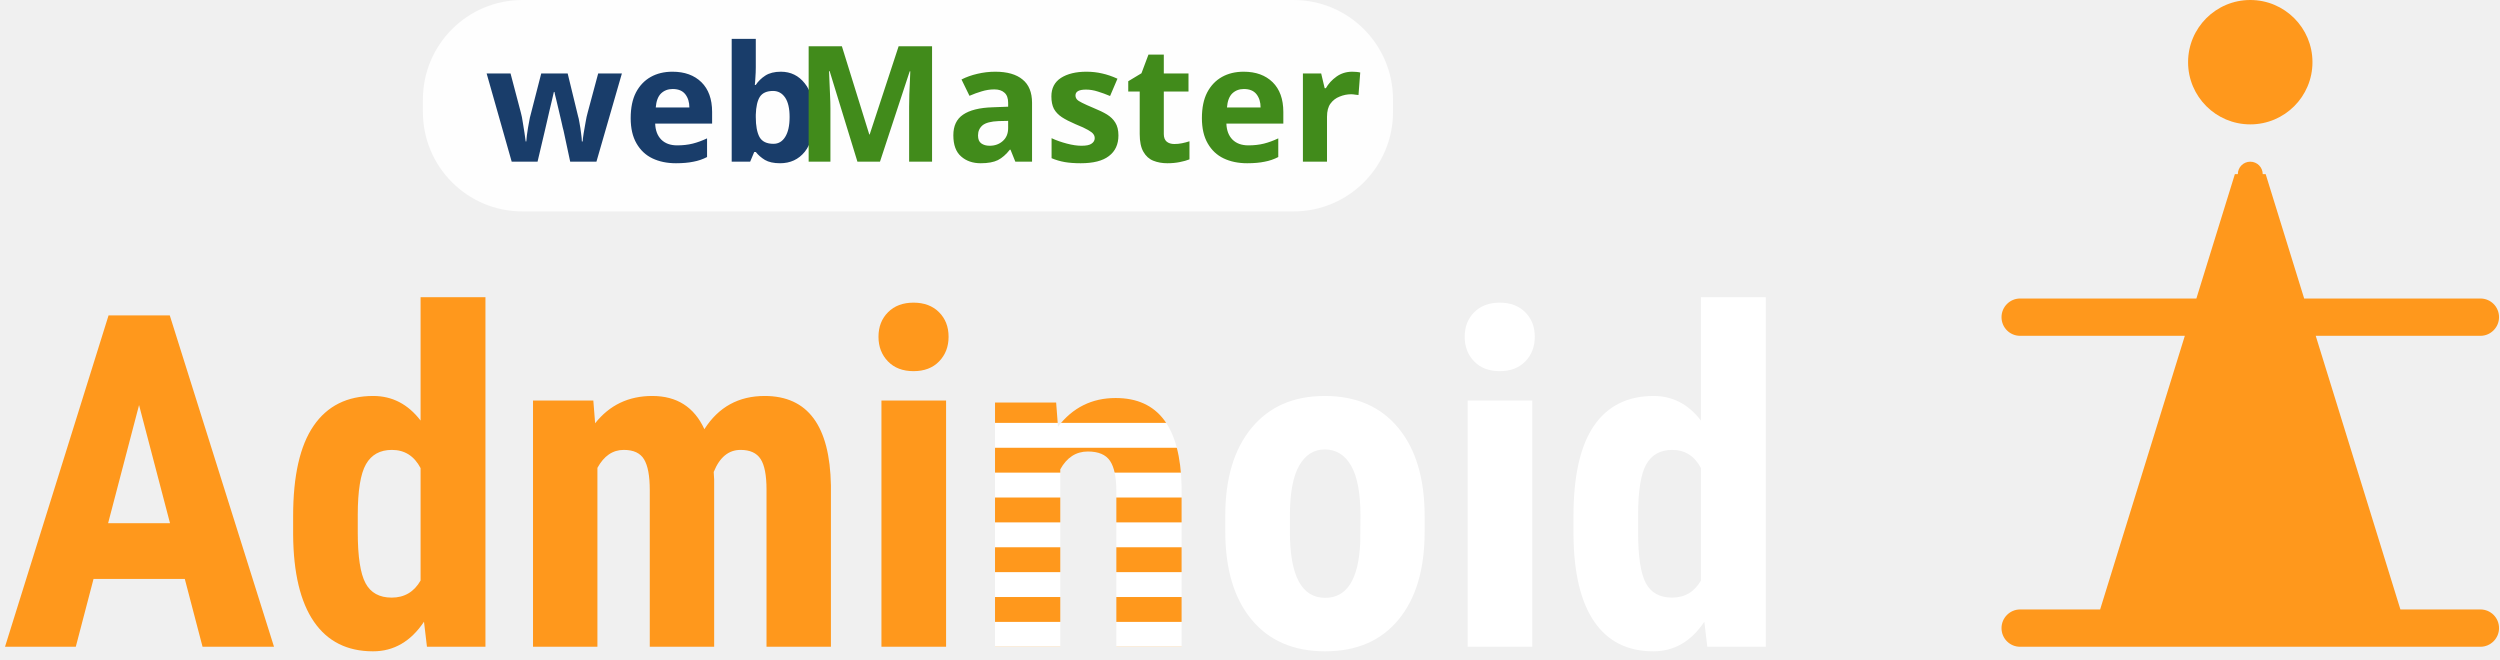
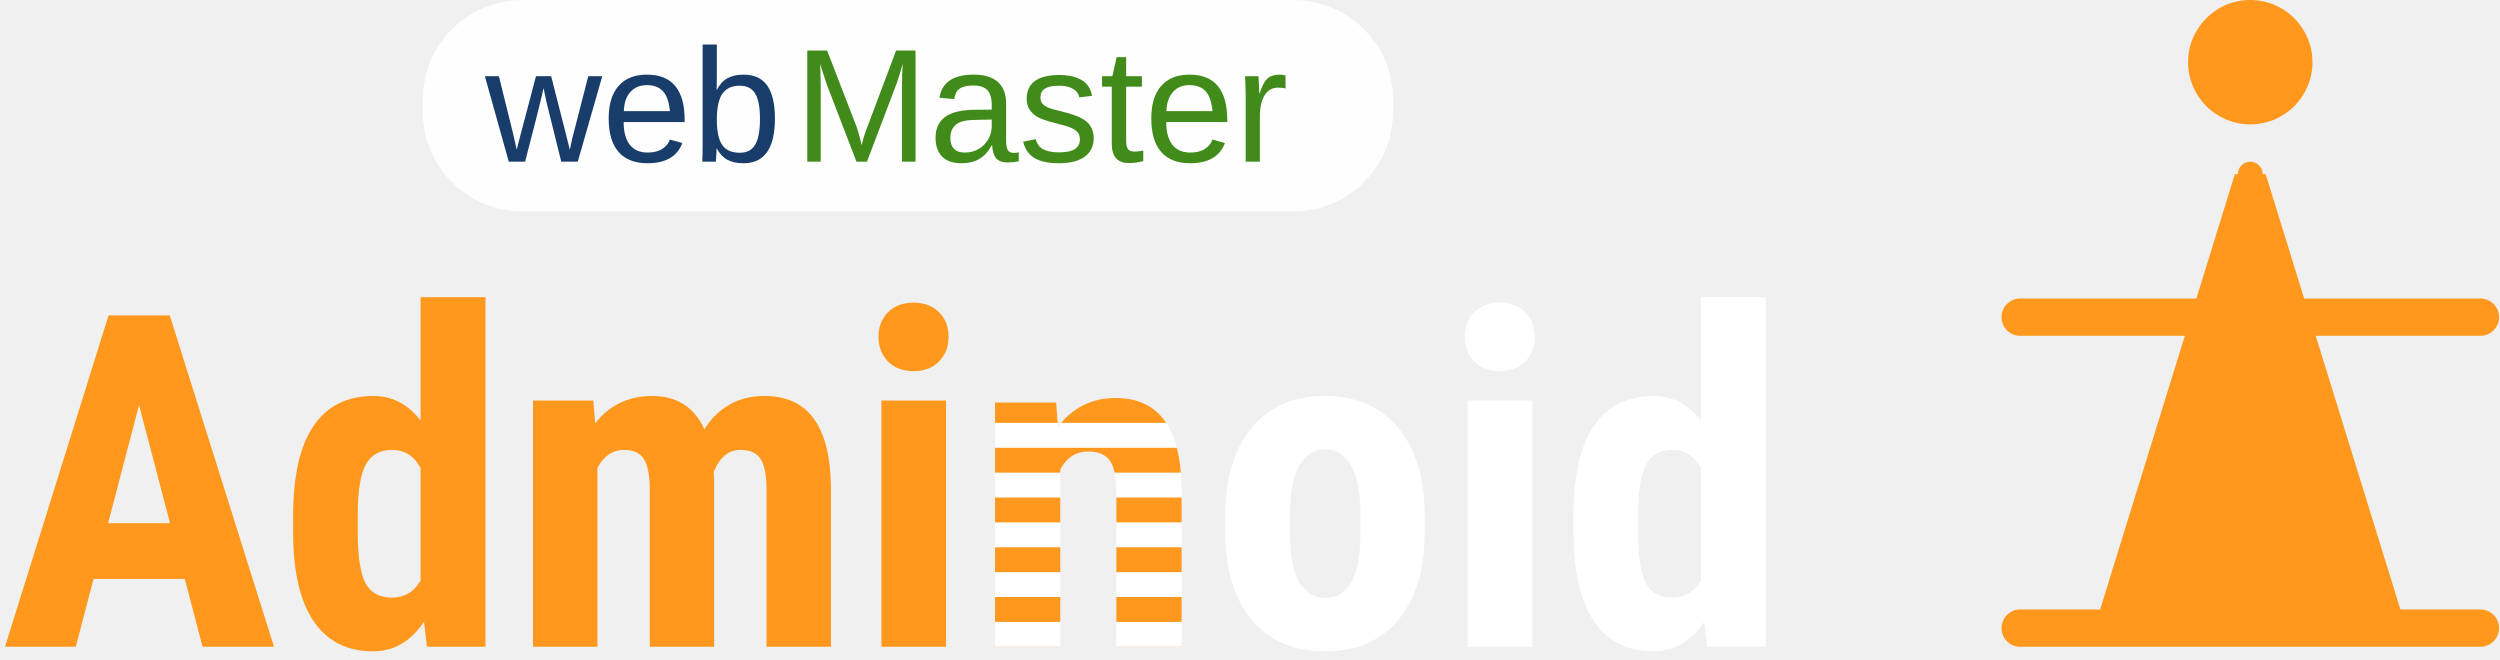
<svg xmlns="http://www.w3.org/2000/svg" xmlns:xlink="http://www.w3.org/1999/xlink" width="201px" height="53px" viewBox="0 0 201 53" version="1.1">
  <defs>
    <path d="M4.914,0.363 L5.062,2.305 C6.244,0.768 7.789,0 9.698,0 C13.134,0 14.901,2.365 15,7.096 L15,20 L9.754,20 L9.754,7.477 C9.754,6.364 9.584,5.557 9.246,5.054 C8.907,4.552 8.313,4.301 7.463,4.301 C6.515,4.301 5.776,4.779 5.246,5.735 L5.246,20 L0,20 L0,0.363 L4.914,0.363 Z" id="path-1" />
  </defs>
  <g id="Symbols" stroke="none" stroke-width="1" fill="none" fill-rule="evenodd">
    <g id="adminoid/footer" transform="translate(-522, -31)">
      <g id="footer">
        <g id="static/img/adminoid/footer/footer-logo" transform="translate(522, 30)">
          <g id="adminoid/footer/logo" transform="translate(160, 1)" fill="#FF981C">
            <g id="adminoid/footer/logo/man" transform="translate(0.921875, 0)">
              <g id="man-full">
                <path d="M19,14 L18.762,14 L15.667,24 L1.495,24 C0.677,24 0,24.672 0,25.5 C0,26.334 0.669,27 1.495,27 L14.738,27 L7.929,49 L1.495,49 C0.677,49 0,49.672 0,50.5 C0,51.334 0.669,52 1.495,52 L38.505,52 C39.323,52 40,51.328 40,50.5 C40,49.666 39.331,49 38.505,49 L32.071,49 L25.262,27 L38.505,27 C39.323,27 40,26.328 40,25.5 C40,24.666 39.331,24 38.505,24 L24.333,24 L21.238,14 L21,14 C21,13.448 20.552,13 20,13 C19.448,13 19,13.448 19,14 Z" id="Combined-Shape" />
                <circle id="head" cx="20" cy="5" r="5" />
              </g>
            </g>
          </g>
          <g id="adminoid/footer/logo/texts">
            <g id="Logo-text">
              <g id="webmaster" transform="translate(34, 0)">
                <rect id="Rectangle-21" fill-opacity="0.9" fill="#FFFFFF" x="0" y="1" width="78" height="17" rx="8" />
-                 <text id="web-Master" font-family="RobotoSlab-Bold, Roboto Slab" font-size="13" font-weight="bold" line-spacing="14">
+                 <text id="web-Master" font-family="RobotoSlab-Regular,'Roboto Slab','Helvetica Neue',Arial,Helvetica,sans-serif" font-size="13" font-weight="500">
                  <tspan x="5" y="14" fill="#193D6A">web</tspan>
                  <tspan x="29.845" y="14" fill="#418B1B">Master</tspan>
                </text>
              </g>
              <g id="stripped-logo-text" transform="translate(0, 24)">
                <g id="Logo-text">
                  <path d="M14.858,23.547 L7.52,23.547 L6.093,29 L0.403,29 L8.728,2.358 L13.65,2.358 L22.031,29 L16.285,29 L14.858,23.547 Z M8.692,19.064 L13.669,19.064 L11.18,9.567 L8.692,19.064 Z M23.568,18.497 C23.568,15.252 24.117,12.831 25.215,11.233 C26.313,9.635 27.911,8.836 30.009,8.836 C31.534,8.836 32.802,9.494 33.815,10.812 L33.815,0.894 L39.03,0.894 L39.03,29 L34.327,29 L34.089,26.987 C33.028,28.573 31.662,29.366 29.99,29.366 C27.917,29.366 26.334,28.573 25.242,26.987 C24.15,25.401 23.592,23.071 23.568,19.997 L23.568,18.497 Z M28.764,19.796 C28.764,21.748 28.972,23.111 29.387,23.886 C29.801,24.66 30.503,25.048 31.491,25.048 C32.516,25.048 33.29,24.59 33.815,23.675 L33.815,14.636 C33.302,13.66 32.534,13.172 31.509,13.172 C30.558,13.172 29.862,13.556 29.423,14.325 C28.984,15.094 28.764,16.46 28.764,18.424 L28.764,19.796 Z M47.703,9.202 L47.849,11.031 C49.008,9.567 50.539,8.836 52.442,8.836 C54.418,8.836 55.815,9.726 56.632,11.507 C57.767,9.726 59.383,8.836 61.481,8.836 C64.946,8.836 66.721,11.233 66.806,16.027 L66.806,29 L61.628,29 L61.628,16.356 C61.628,15.209 61.469,14.392 61.152,13.904 C60.835,13.416 60.298,13.172 59.542,13.172 C58.578,13.172 57.858,13.764 57.383,14.947 L57.419,15.569 L57.419,29 L52.241,29 L52.241,16.393 C52.241,15.258 52.088,14.438 51.783,13.932 C51.478,13.425 50.936,13.172 50.155,13.172 C49.264,13.172 48.557,13.654 48.032,14.618 L48.032,29 L42.854,29 L42.854,9.202 L47.703,9.202 Z M76.065,29 L70.868,29 L70.868,9.202 L76.065,9.202 L76.065,29 Z M70.63,4.078 C70.63,3.273 70.887,2.614 71.399,2.102 C71.911,1.59 72.594,1.333 73.448,1.333 C74.302,1.333 74.985,1.59 75.498,2.102 C76.01,2.614 76.266,3.273 76.266,4.078 C76.266,4.871 76.013,5.53 75.507,6.054 C75.001,6.579 74.314,6.841 73.448,6.841 C72.582,6.841 71.896,6.579 71.39,6.054 C70.884,5.53 70.63,4.871 70.63,4.078 L70.63,4.078 Z" id="Admi" fill="#FF981C" />
                  <path d="M98.512,18.46 C98.512,15.459 99.219,13.105 100.634,11.397 C102.049,9.689 104.007,8.836 106.508,8.836 C109.033,8.836 111.003,9.689 112.418,11.397 C113.833,13.105 114.541,15.472 114.541,18.497 L114.541,19.759 C114.541,22.773 113.839,25.127 112.436,26.823 C111.034,28.518 109.07,29.366 106.544,29.366 C104.007,29.366 102.034,28.515 100.625,26.813 C99.216,25.112 98.512,22.748 98.512,19.723 L98.512,18.46 Z M103.708,19.759 C103.708,23.297 104.654,25.066 106.544,25.066 C108.289,25.066 109.228,23.59 109.362,20.638 L109.381,18.46 C109.381,16.655 109.131,15.316 108.63,14.444 C108.13,13.572 107.423,13.136 106.508,13.136 C105.63,13.136 104.943,13.572 104.449,14.444 C103.955,15.316 103.708,16.655 103.708,18.46 L103.708,19.759 Z M123.196,29 L117.999,29 L117.999,9.202 L123.196,9.202 L123.196,29 Z M117.761,4.078 C117.761,3.273 118.017,2.614 118.53,2.102 C119.042,1.59 119.725,1.333 120.579,1.333 C121.433,1.333 122.116,1.59 122.628,2.102 C123.141,2.614 123.397,3.273 123.397,4.078 C123.397,4.871 123.144,5.53 122.638,6.054 C122.131,6.579 121.445,6.841 120.579,6.841 C119.713,6.841 119.027,6.579 118.521,6.054 C118.014,5.53 117.761,4.871 117.761,4.078 L117.761,4.078 Z M126.508,18.497 C126.508,15.252 127.057,12.831 128.154,11.233 C129.252,9.635 130.85,8.836 132.949,8.836 C134.473,8.836 135.742,9.494 136.755,10.812 L136.755,0.894 L141.969,0.894 L141.969,29 L137.267,29 L137.029,26.987 C135.968,28.573 134.601,29.366 132.93,29.366 C130.856,29.366 129.274,28.573 128.182,26.987 C127.09,25.401 126.532,23.071 126.508,19.997 L126.508,18.497 Z M131.704,19.796 C131.704,21.748 131.912,23.111 132.326,23.886 C132.741,24.66 133.443,25.048 134.431,25.048 C135.455,25.048 136.23,24.59 136.755,23.675 L136.755,14.636 C136.242,13.66 135.474,13.172 134.449,13.172 C133.497,13.172 132.802,13.556 132.363,14.325 C131.924,15.094 131.704,16.46 131.704,18.424 L131.704,19.796 Z" id="oid" fill="#FFFFFF" />
                </g>
                <g id="stripped-n" transform="translate(80, 9)">
                  <mask id="mask-2" fill="white">
                    <use xlink:href="#path-1" />
                  </mask>
                  <g id="n-mask" />
                  <g id="stripe" mask="url(#mask-2)">
                    <g transform="translate(-2, 0)">
                      <rect id="Rectangle-134" fill="#FF981C" x="1" y="0" width="17" height="20" />
                      <rect id="Rectangle-130" fill="#FFFFFF" x="0" y="6" width="21" height="2" />
                      <rect id="Rectangle-130" fill="#FFFFFF" x="0" y="10" width="21" height="2" />
                      <rect id="Rectangle-130" fill="#FFFFFF" x="0" y="14" width="21" height="2" />
                      <rect id="Rectangle-130" fill="#FFFFFF" x="0" y="18" width="21" height="2" />
                      <rect id="Rectangle-130" fill="#FFFFFF" x="0" y="2" width="21" height="2" />
                    </g>
                  </g>
                </g>
              </g>
            </g>
          </g>
        </g>
      </g>
    </g>
  </g>
</svg>
